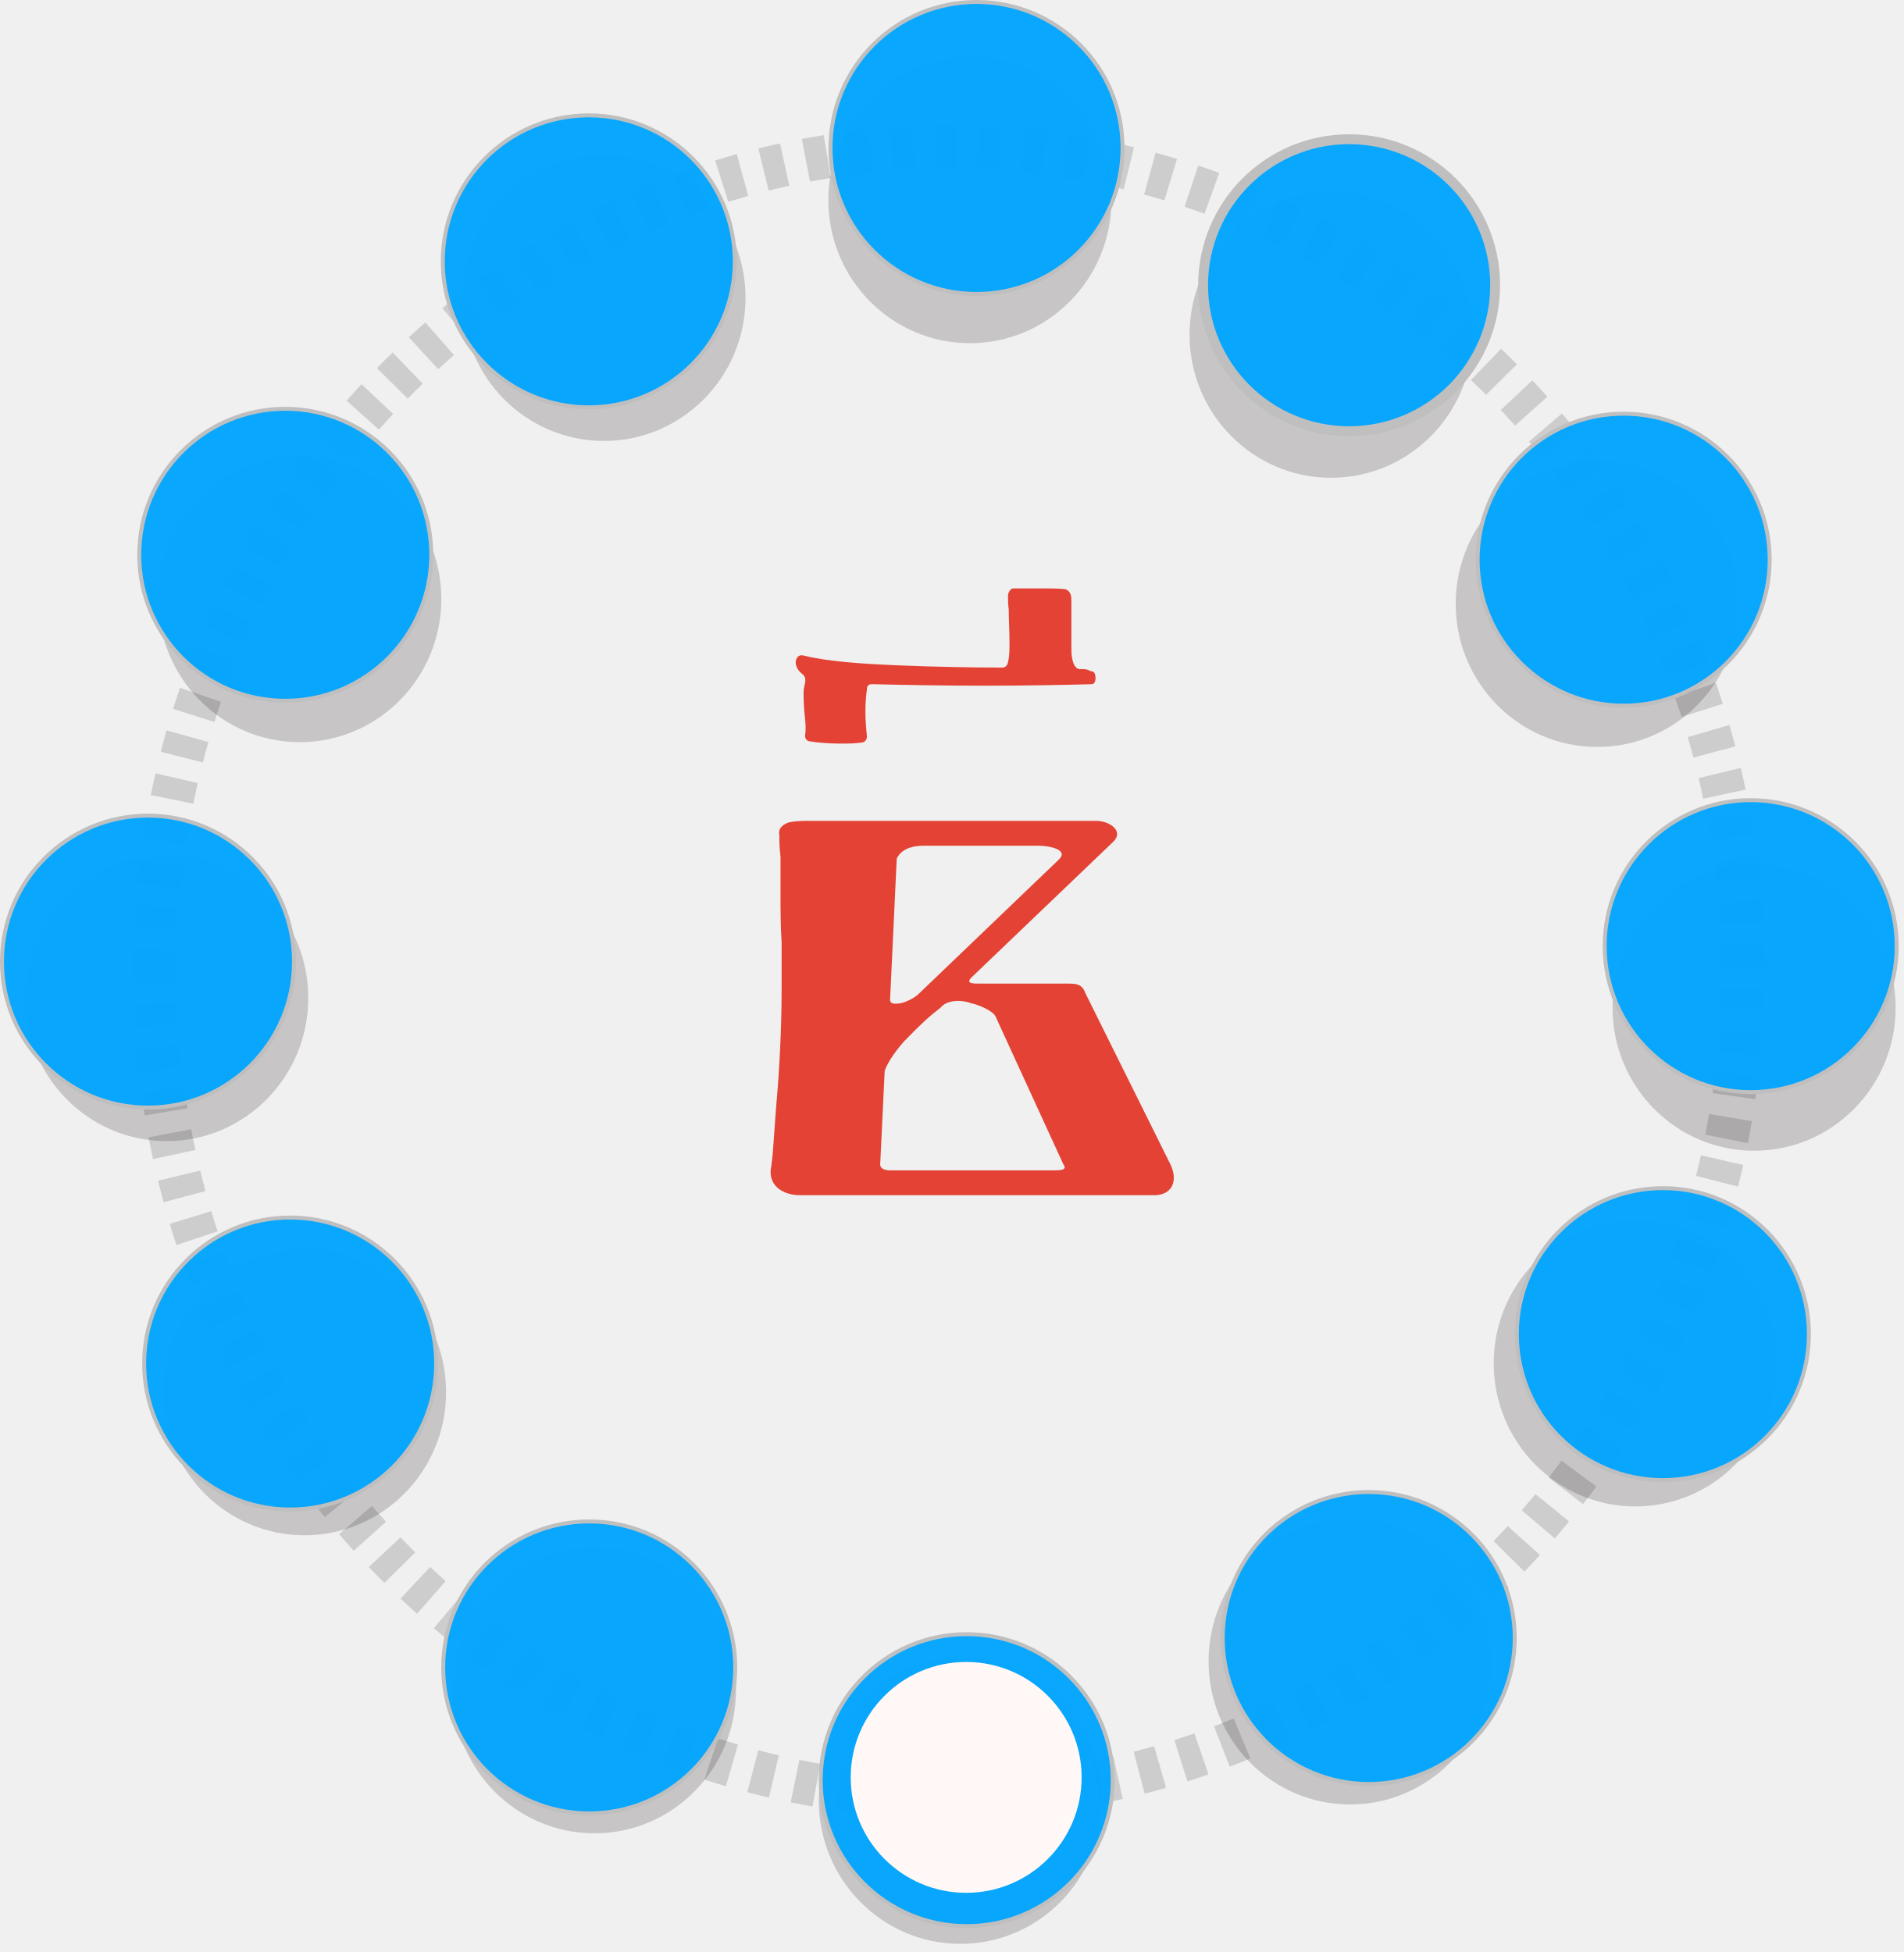
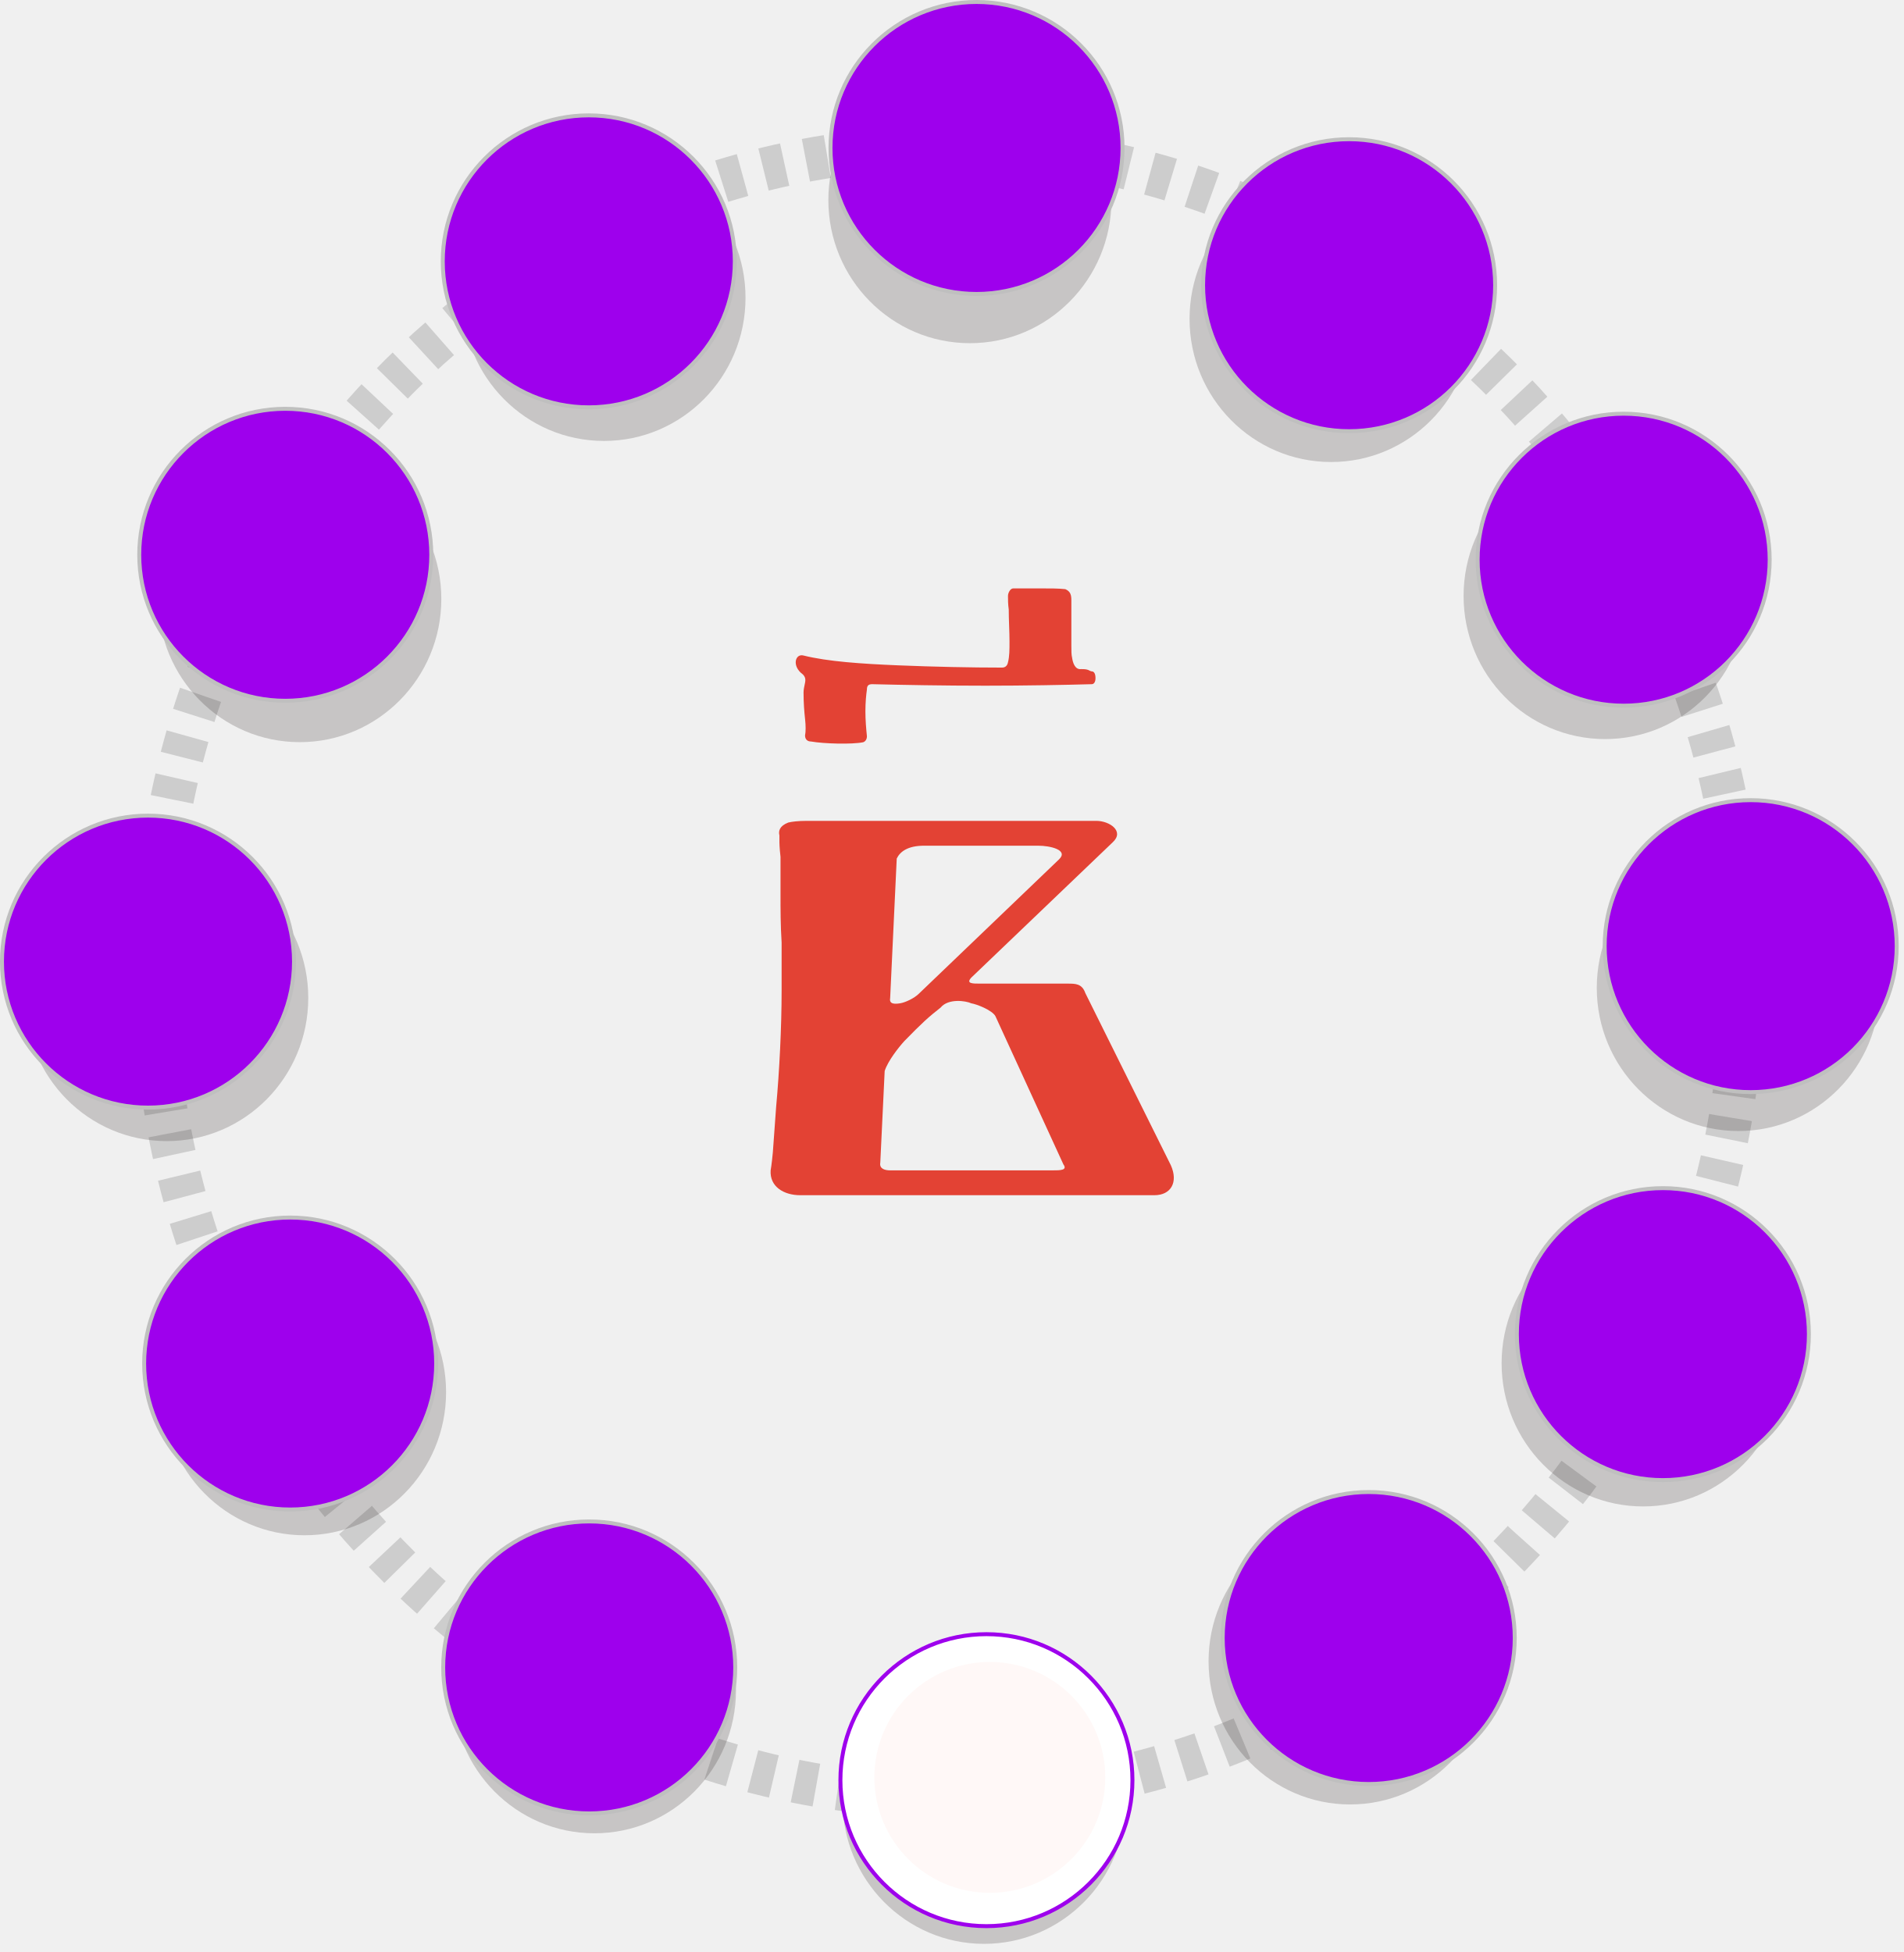
<svg xmlns="http://www.w3.org/2000/svg" xmlns:ns1="http://vectornator.io" height="100%" stroke-miterlimit="10" style="fill-rule:nonzero;clip-rule:evenodd;stroke-linecap:round;stroke-linejoin:round;" version="1.1" viewBox="0 0 482.936 495.296" width="100%" xml:space="preserve">
-   <defs>
-     <clipPath id="TextBounds">
-       <rect height="271" width="109.435" x="196.031" y="109.3" />
-     </clipPath>
-     <clipPath id="TextBounds_2">
-       <rect height="306.756" width="155.773" x="179.896" y="97.293" />
-     </clipPath>
-   </defs>
+   <defs />
  <g id="layer1" ns1:layerName="layer1">
-     <path d="M39.239 246.571C39.239 130.989 129.431 37.292 240.689 37.292C351.947 37.292 442.139 130.989 442.139 246.571C442.139 362.153 351.947 455.85 240.689 455.85C129.431 455.85 39.239 362.153 39.239 246.571Z" fill="#e4e4e4" fill-opacity="0" fill-rule="nonzero" opacity="1" stroke="#cdcdcd" stroke-dasharray="5.504,5.504" stroke-linecap="butt" stroke-linejoin="round" stroke-width="11.008" />
-     <g opacity="1">
-       <path d="M279.546 456.902C279.546 476.964 263.469 493.228 243.637 493.228C223.804 493.228 207.727 476.964 207.727 456.902C207.727 436.84 223.804 420.576 243.637 420.576C263.469 420.576 279.546 436.84 279.546 456.902Z" fill="#292121" fill-opacity="0.205" fill-rule="nonzero" opacity="1" stroke="none" />
-       <path d="M480.892 255.658C480.892 275.72 464.815 291.984 444.983 291.984C425.151 291.984 409.074 275.72 409.074 255.658C409.074 235.595 425.151 219.332 444.983 219.332C464.815 219.332 480.892 235.595 480.892 255.658Z" fill="#292121" fill-opacity="0.205" fill-rule="nonzero" opacity="1" stroke="none" />
-       <path d="M78.2 253.218C78.2 273.281 62.122 289.545 42.29 289.545C22.458 289.545 6.381 273.281 6.381 253.218C6.381 233.156 22.458 216.892 42.29 216.892C62.122 216.892 78.2 233.156 78.2 253.218Z" fill="#292121" fill-opacity="0.205" fill-rule="nonzero" opacity="1" stroke="none" />
-       <path d="M111.958 151.986C111.958 172.049 95.881 188.313 76.049 188.313C56.217 188.313 40.14 172.049 40.14 151.986C40.14 131.924 56.217 115.66 76.049 115.66C95.881 115.66 111.958 131.924 111.958 151.986Z" fill="#292121" fill-opacity="0.205" fill-rule="nonzero" opacity="1" stroke="none" />
-       <path d="M189.125 75.558C189.125 95.62 173.047 111.884 153.215 111.884C133.383 111.884 117.306 95.62 117.306 75.558C117.306 55.496 133.383 39.232 153.215 39.232C173.047 39.232 189.125 55.496 189.125 75.558Z" fill="#292121" fill-opacity="0.205" fill-rule="nonzero" opacity="1" stroke="none" />
-       <path d="M373.588 84.905C373.588 104.967 357.511 121.231 337.678 121.231C317.846 121.231 301.769 104.967 301.769 84.905C301.769 64.843 317.846 48.579 337.678 48.579C357.511 48.579 373.588 64.843 373.588 84.905Z" fill="#292121" fill-opacity="0.205" fill-rule="nonzero" opacity="1" stroke="none" />
-       <path d="M441.105 153.206C441.105 173.268 425.028 189.532 405.196 189.532C385.364 189.532 369.287 173.268 369.287 153.206C369.287 133.144 385.364 116.88 405.196 116.88C425.028 116.88 441.105 133.144 441.105 153.206Z" fill="#292121" fill-opacity="0.205" fill-rule="nonzero" opacity="1" stroke="none" />
-       <path d="M450.75 345.913C450.75 365.975 434.673 382.239 414.841 382.239C395.009 382.239 378.932 365.975 378.932 345.913C378.932 325.85 395.009 309.587 414.841 309.587C434.673 309.587 450.75 325.85 450.75 345.913Z" fill="#292121" fill-opacity="0.205" fill-rule="nonzero" opacity="1" stroke="none" />
-       <path d="M378.41 421.532C378.41 441.594 362.333 457.858 342.501 457.858C322.669 457.858 306.592 441.594 306.592 421.532C306.592 401.47 322.669 385.206 342.501 385.206C362.333 385.206 378.41 401.47 378.41 421.532Z" fill="#292121" fill-opacity="0.205" fill-rule="nonzero" opacity="1" stroke="none" />
-       <path d="M186.71 428.85C186.71 448.912 170.632 465.176 150.8 465.176C130.968 465.176 114.891 448.912 114.891 428.85C114.891 408.788 130.968 392.524 150.8 392.524C170.632 392.524 186.71 408.788 186.71 428.85Z" fill="#292121" fill-opacity="0.205" fill-rule="nonzero" opacity="1" stroke="none" />
-       <path d="M113.164 353.231C113.164 373.293 97.087 389.557 77.255 389.557C57.422 389.557 41.345 373.293 41.345 353.231C41.345 333.168 57.422 316.905 77.255 316.905C97.087 316.905 113.164 333.168 113.164 353.231Z" fill="#292121" fill-opacity="0.205" fill-rule="nonzero" opacity="1" stroke="none" />
-       <path d="M281.957 50.755C281.957 70.817 265.88 87.081 246.048 87.081C226.216 87.081 210.139 70.817 210.139 50.755C210.139 30.692 226.216 14.428 246.048 14.428C265.88 14.428 281.957 30.692 281.957 50.755Z" fill="#292121" fill-opacity="0.205" fill-rule="nonzero" opacity="1" stroke="none" />
+     <path d="M39.239 246.571C39.239 130.989 129.431 37.292 240.689 37.292C351.947 37.292 442.139 130.989 442.139 246.571C442.139 362.153 351.947 455.85 240.689 455.85C129.431 455.85 39.239 362.153 39.239 246.571Z" fill="#e4e4e4" fill-opacity="0" fill-rule="nonzero" opacity="1" stroke="#cdcdcd" stroke-dasharray="5.504" stroke-linecap="butt" stroke-linejoin="round" stroke-width="11.008" ns1:layerName="path" />
+     <g opacity="1" ns1:layerName="g">
+       <path d="M285.546 456.902C285.546 476.964 269.469 493.228 249.637 493.228C229.804 493.228 213.727 476.964 213.727 456.902C213.727 436.84 229.804 420.576 249.637 420.576C269.469 420.576 285.546 436.84 285.546 456.902Z" fill="#292121" fill-opacity="0.205" fill-rule="nonzero" opacity="1" stroke="none" ns1:layerName="path" />
+       <path d="M476.892 250.658C476.892 270.72 460.815 286.984 440.983 286.984C421.151 286.984 405.074 270.72 405.074 250.658C405.074 230.595 421.151 214.332 440.983 214.332C460.815 214.332 476.892 230.595 476.892 250.658Z" fill="#292121" fill-opacity="0.205" fill-rule="nonzero" opacity="1" stroke="none" ns1:layerName="path" />
+       <path d="M78.2 253.218C78.2 273.281 62.122 289.545 42.29 289.545C22.458 289.545 6.381 273.281 6.381 253.218C6.381 233.156 22.458 216.892 42.29 216.892C62.122 216.892 78.2 233.156 78.2 253.218Z" fill="#292121" fill-opacity="0.205" fill-rule="nonzero" opacity="1" stroke="none" ns1:layerName="path" />
+       <path d="M111.958 151.986C111.958 172.049 95.881 188.313 76.049 188.313C56.217 188.313 40.14 172.049 40.14 151.986C40.14 131.924 56.217 115.66 76.049 115.66C95.881 115.66 111.958 131.924 111.958 151.986Z" fill="#292121" fill-opacity="0.205" fill-rule="nonzero" opacity="1" stroke="none" ns1:layerName="path" />
+       <path d="M189.125 75.558C189.125 95.62 173.047 111.884 153.215 111.884C133.383 111.884 117.306 95.62 117.306 75.558C117.306 55.496 133.383 39.232 153.215 39.232C173.047 39.232 189.125 55.496 189.125 75.558Z" fill="#292121" fill-opacity="0.205" fill-rule="nonzero" opacity="1" stroke="none" ns1:layerName="path" />
+       <path d="M373.588 80.905C373.588 100.967 357.511 117.231 337.678 117.231C317.846 117.231 301.769 100.967 301.769 80.905C301.769 60.843 317.846 44.579 337.678 44.579C357.511 44.579 373.588 60.843 373.588 80.905Z" fill="#292121" fill-opacity="0.205" fill-rule="nonzero" opacity="1" stroke="none" ns1:layerName="path" />
+       <path d="M443.105 151.206C443.105 171.268 427.028 187.532 407.196 187.532C387.364 187.532 371.287 171.268 371.287 151.206C371.287 131.144 387.364 114.88 407.196 114.88C427.028 114.88 443.105 131.144 443.105 151.206Z" fill="#292121" fill-opacity="0.205" fill-rule="nonzero" opacity="1" stroke="none" ns1:layerName="path" />
+       <path d="M452.75 345.913C452.75 365.975 436.673 382.239 416.841 382.239C397.009 382.239 380.932 365.975 380.932 345.913C380.932 325.85 397.009 309.587 416.841 309.587C436.673 309.587 452.75 325.85 452.75 345.913Z" fill="#292121" fill-opacity="0.205" fill-rule="nonzero" opacity="1" stroke="none" ns1:layerName="path" />
+       <path d="M378.41 421.532C378.41 441.594 362.333 457.858 342.501 457.858C322.669 457.858 306.592 441.594 306.592 421.532C306.592 401.47 322.669 385.206 342.501 385.206C362.333 385.206 378.41 401.47 378.41 421.532Z" fill="#292121" fill-opacity="0.205" fill-rule="nonzero" opacity="1" stroke="none" ns1:layerName="path" />
+       <path d="M186.71 428.85C186.71 448.912 170.632 465.176 150.8 465.176C130.968 465.176 114.891 448.912 114.891 428.85C114.891 408.788 130.968 392.524 150.8 392.524C170.632 392.524 186.71 408.788 186.71 428.85Z" fill="#292121" fill-opacity="0.205" fill-rule="nonzero" opacity="1" stroke="none" ns1:layerName="path" />
+       <path d="M113.164 353.231C113.164 373.293 97.087 389.557 77.255 389.557C57.422 389.557 41.345 373.293 41.345 353.231C41.345 333.168 57.422 316.905 77.255 316.905C97.087 316.905 113.164 333.168 113.164 353.231Z" fill="#292121" fill-opacity="0.205" fill-rule="nonzero" opacity="1" stroke="none" ns1:layerName="path" />
+       <path d="M281.957 50.755C281.957 70.817 265.88 87.081 246.048 87.081C226.216 87.081 210.139 70.817 210.139 50.755C210.139 30.692 226.216 14.428 246.048 14.428C265.88 14.428 281.957 30.692 281.957 50.755Z" fill="#292121" fill-opacity="0.205" fill-rule="nonzero" opacity="1" stroke="none" ns1:layerName="path" />
    </g>
-     <g opacity="1">
-       <path d="M284.769 37.543C284.769 58.001 268.185 74.585 247.727 74.585C227.269 74.585 210.685 58.001 210.685 37.543C210.685 17.085 227.269 0.501 247.727 0.501C268.185 0.501 284.769 17.085 284.769 37.543Z" fill="#00a5ff" fill-opacity="0.958" fill-rule="nonzero" opacity="1" stroke="#bfbfbf" stroke-linecap="butt" stroke-linejoin="miter" stroke-width="1.003" />
-       <path d="M282.281 451.692C282.281 472.15 265.697 488.734 245.24 488.734C224.782 488.734 208.198 472.15 208.198 451.692C208.198 431.235 224.782 414.651 245.24 414.651C265.697 414.651 282.281 431.235 282.281 451.692Z" fill="#00a5ff" fill-opacity="0.958" fill-rule="nonzero" opacity="1" stroke="#bfbfbf" stroke-linecap="butt" stroke-linejoin="miter" stroke-width="1.003" />
-       <path d="M481.161 240.071C481.161 260.529 464.577 277.113 444.119 277.113C423.662 277.113 407.078 260.529 407.078 240.071C407.078 219.614 423.662 203.029 444.119 203.029C464.577 203.029 481.161 219.614 481.161 240.071Z" fill="#00a5ff" fill-opacity="0.958" fill-rule="nonzero" opacity="1" stroke="#bfbfbf" stroke-linecap="butt" stroke-linejoin="miter" stroke-width="1.003" />
-       <path d="M74.585 243.996C74.585 264.454 58.001 281.038 37.543 281.038C17.085 281.038 0.501 264.454 0.501 243.996C0.501 223.538 17.085 206.954 37.543 206.954C58.001 206.954 74.585 223.538 74.585 243.996Z" fill="#00a5ff" fill-opacity="0.958" fill-rule="nonzero" opacity="1" stroke="#bfbfbf" stroke-linecap="butt" stroke-linejoin="miter" stroke-width="1.003" />
-       <path d="M109.408 140.77C109.408 161.227 92.824 177.811 72.367 177.811C51.909 177.811 35.325 161.227 35.325 140.77C35.325 120.312 51.909 103.728 72.367 103.728C92.824 103.728 109.408 120.312 109.408 140.77Z" fill="#00a5ff" fill-opacity="0.958" fill-rule="nonzero" opacity="1" stroke="#bfbfbf" stroke-linecap="butt" stroke-linejoin="miter" stroke-width="1.003" />
-       <path d="M186.406 66.314C186.406 86.771 169.822 103.355 149.364 103.355C128.907 103.355 112.323 86.771 112.323 66.314C112.323 45.856 128.907 29.272 149.364 29.272C169.822 29.272 186.406 45.856 186.406 66.314Z" fill="#00a5ff" fill-opacity="0.958" fill-rule="nonzero" opacity="1" stroke="#bfbfbf" stroke-linecap="butt" stroke-linejoin="miter" stroke-width="1.003" />
-       <path d="M379.289 72.367C379.289 92.824 362.705 109.408 342.247 109.408C321.79 109.408 305.206 92.824 305.206 72.367C305.206 51.909 321.79 35.325 342.247 35.325C362.705 35.325 379.289 51.909 379.289 72.367Z" fill="#00a5ff" fill-opacity="0.958" fill-rule="nonzero" opacity="1" stroke="#bfbfbf" stroke-linecap="butt" stroke-linejoin="miter" stroke-width="2.504" />
-       <path d="M448.936 142.013C448.936 162.471 432.352 179.055 411.894 179.055C391.437 179.055 374.852 162.471 374.852 142.013C374.852 121.556 391.437 104.971 411.894 104.971C432.352 104.971 448.936 121.556 448.936 142.013Z" fill="#00a5ff" fill-opacity="0.958" fill-rule="nonzero" opacity="1" stroke="#bfbfbf" stroke-linecap="butt" stroke-linejoin="miter" stroke-width="1.003" />
-       <path d="M458.886 338.516C458.886 358.974 442.301 375.558 421.844 375.558C401.386 375.558 384.802 358.974 384.802 338.516C384.802 318.059 401.386 301.475 421.844 301.475C442.301 301.475 458.886 318.059 458.886 338.516Z" fill="#00a5ff" fill-opacity="0.958" fill-rule="nonzero" opacity="1" stroke="#bfbfbf" stroke-linecap="butt" stroke-linejoin="miter" stroke-width="1.003" />
-       <path d="M384.264 415.625C384.264 436.083 367.68 452.667 347.222 452.667C326.765 452.667 310.18 436.083 310.18 415.625C310.18 395.168 326.765 378.584 347.222 378.584C367.68 378.584 384.264 395.168 384.264 415.625Z" fill="#00a5ff" fill-opacity="0.958" fill-rule="nonzero" opacity="1" stroke="#bfbfbf" stroke-linecap="butt" stroke-linejoin="miter" stroke-width="1.003" />
-       <path d="M186.517 423.087C186.517 443.545 169.933 460.129 149.475 460.129C129.018 460.129 112.434 443.545 112.434 423.087C112.434 402.63 129.018 386.046 149.475 386.046C169.933 386.046 186.517 402.63 186.517 423.087Z" fill="#00a5ff" fill-opacity="0.958" fill-rule="nonzero" opacity="1" stroke="#bfbfbf" stroke-linecap="butt" stroke-linejoin="miter" stroke-width="1.003" />
-       <path d="M110.652 345.979C110.652 366.436 94.068 383.02 73.61 383.02C53.153 383.02 36.568 366.436 36.568 345.979C36.568 325.521 53.153 308.937 73.61 308.937C94.068 308.937 110.652 325.521 110.652 345.979Z" fill="#00a5ff" fill-opacity="0.958" fill-rule="nonzero" opacity="1" stroke="#bfbfbf" stroke-linecap="butt" stroke-linejoin="miter" stroke-width="1.003" />
+     <g opacity="1" ns1:layerName="g">
+       <path d="M284.769 37.543C284.769 58.001 268.185 74.585 247.727 74.585C227.269 74.585 210.685 58.001 210.685 37.543C210.685 17.085 227.269 0.501 247.727 0.501C268.185 0.501 284.769 17.085 284.769 37.543Z" fill="#9e00ed" fill-rule="nonzero" opacity="1" stroke="#bfbfbf" stroke-linecap="butt" stroke-linejoin="miter" stroke-width="1.003" ns1:layerName="path" />
+       <path d="M287.281 451.692C287.281 472.15 270.697 488.734 250.24 488.734C229.782 488.734 213.198 472.15 213.198 451.692C213.198 431.235 229.782 414.651 250.24 414.651C270.697 414.651 287.281 431.235 287.281 451.692Z" fill="#ffffff" fill-rule="nonzero" opacity="1" stroke="#9e00ed" stroke-linecap="butt" stroke-linejoin="miter" stroke-width="1.003" ns1:layerName="path" />
+       <path d="M481.161 240.071C481.161 260.529 464.577 277.113 444.119 277.113C423.662 277.113 407.078 260.529 407.078 240.071C407.078 219.614 423.662 203.029 444.119 203.029C464.577 203.029 481.161 219.614 481.161 240.071Z" fill="#9e00ed" fill-rule="nonzero" opacity="1" stroke="#bfbfbf" stroke-linecap="butt" stroke-linejoin="miter" stroke-width="1.003" ns1:layerName="path" />
+       <path d="M74.585 243.996C74.585 264.454 58.001 281.038 37.543 281.038C17.085 281.038 0.501 264.454 0.501 243.996C0.501 223.538 17.085 206.954 37.543 206.954C58.001 206.954 74.585 223.538 74.585 243.996Z" fill="#9e00ed" fill-rule="nonzero" opacity="1" stroke="#bfbfbf" stroke-linecap="butt" stroke-linejoin="miter" stroke-width="1.003" ns1:layerName="path" />
+       <path d="M109.408 140.77C109.408 161.227 92.824 177.811 72.367 177.811C51.909 177.811 35.325 161.227 35.325 140.77C35.325 120.312 51.909 103.728 72.367 103.728C92.824 103.728 109.408 120.312 109.408 140.77Z" fill="#9e00ed" fill-rule="nonzero" opacity="1" stroke="#bfbfbf" stroke-linecap="butt" stroke-linejoin="miter" stroke-width="1.003" ns1:layerName="path" />
+       <path d="M186.406 66.314C186.406 86.771 169.822 103.355 149.364 103.355C128.907 103.355 112.323 86.771 112.323 66.314C112.323 45.856 128.907 29.272 149.364 29.272C169.822 29.272 186.406 45.856 186.406 66.314Z" fill="#9e00ed" fill-rule="nonzero" opacity="1" stroke="#bfbfbf" stroke-linecap="butt" stroke-linejoin="miter" stroke-width="1.003" ns1:layerName="path" />
+       <path d="M379.289 72.367C379.289 92.824 362.705 109.408 342.247 109.408C321.79 109.408 305.206 92.824 305.206 72.367C305.206 51.909 321.79 35.325 342.247 35.325C362.705 35.325 379.289 51.909 379.289 72.367Z" fill="#9e00ed" fill-rule="nonzero" opacity="1" stroke="#bfbfbf" stroke-linecap="butt" stroke-linejoin="miter" stroke-width="1" ns1:layerName="path" />
+       <path d="M448.936 142.013C448.936 162.471 432.352 179.055 411.894 179.055C391.437 179.055 374.852 162.471 374.852 142.013C374.852 121.556 391.437 104.971 411.894 104.971C432.352 104.971 448.936 121.556 448.936 142.013Z" fill="#9e00ed" fill-rule="nonzero" opacity="1" stroke="#bfbfbf" stroke-linecap="butt" stroke-linejoin="miter" stroke-width="1.003" ns1:layerName="path" />
+       <path d="M458.886 338.516C458.886 358.974 442.301 375.558 421.844 375.558C401.386 375.558 384.802 358.974 384.802 338.516C384.802 318.059 401.386 301.475 421.844 301.475C442.301 301.475 458.886 318.059 458.886 338.516Z" fill="#9e00ed" fill-rule="nonzero" opacity="1" stroke="#bfbfbf" stroke-linecap="butt" stroke-linejoin="miter" stroke-width="1.003" ns1:layerName="path" />
+       <path d="M384.264 415.625C384.264 436.083 367.68 452.667 347.222 452.667C326.765 452.667 310.18 436.083 310.18 415.625C310.18 395.168 326.765 378.584 347.222 378.584C367.68 378.584 384.264 395.168 384.264 415.625Z" fill="#9e00ed" fill-rule="nonzero" opacity="1" stroke="#bfbfbf" stroke-linecap="butt" stroke-linejoin="miter" stroke-width="1.003" ns1:layerName="path" />
+       <path d="M186.517 423.087C186.517 443.545 169.933 460.129 149.475 460.129C129.018 460.129 112.434 443.545 112.434 423.087C112.434 402.63 129.018 386.046 149.475 386.046C169.933 386.046 186.517 402.63 186.517 423.087Z" fill="#9e00ed" fill-rule="nonzero" opacity="1" stroke="#bfbfbf" stroke-linecap="butt" stroke-linejoin="miter" stroke-width="1.003" ns1:layerName="path" />
+       <path d="M110.652 345.979C110.652 366.436 94.068 383.02 73.61 383.02C53.153 383.02 36.568 366.436 36.568 345.979C36.568 325.521 53.153 308.937 73.61 308.937C94.068 308.937 110.652 325.521 110.652 345.979Z" fill="#9e00ed" fill-rule="nonzero" opacity="1" stroke="#bfbfbf" stroke-linecap="butt" stroke-linejoin="miter" stroke-width="1.003" ns1:layerName="path" />
    </g>
-     <g opacity="1">
-       <path clip-path="url(#TextBounds)" d="M276.953 173.603C277.527 173.603 277.909 173.029 277.909 172.072C277.909 170.924 277.527 170.35 276.953 170.35C276.761 170.35 276.378 170.158 275.996 169.967C275.422 169.775 274.847 169.775 274.273 169.775C272.742 169.967 272.168 168.244 271.977 166.905C271.785 166.139 271.785 165.182 271.785 163.843L271.785 152.36C271.785 151.02 271.594 150.064 270.254 149.489C268.532 149.298 266.427 149.298 263.556 149.298L257.049 149.298C256.284 149.298 255.71 150.446 255.71 151.212C255.71 152.169 255.71 153.317 255.901 154.657C255.901 157.336 256.092 160.207 256.092 162.695C256.092 164.991 256.092 166.522 255.71 168.053C255.518 169.01 254.944 169.393 254.179 169.393C246.523 169.393 236.955 169.201 227.768 168.819C218.582 168.436 209.97 167.862 203.846 166.331C201.741 165.757 200.784 169.01 203.655 171.115C204.229 171.689 204.42 172.263 204.229 173.22C204.038 174.177 203.846 174.943 203.846 175.708C203.846 178.387 204.038 180.684 204.229 182.406C204.42 184.129 204.42 185.66 204.229 186.617C204.229 187.574 204.803 188.148 205.76 188.148C209.013 188.722 216.094 188.913 218.965 188.339C219.539 188.148 219.922 187.574 219.922 186.808C219.731 184.894 219.539 182.789 219.539 180.493C219.539 178.196 219.731 176.282 219.922 174.943C219.922 173.986 220.305 173.603 221.262 173.603C228.917 173.794 239.443 173.986 249.968 173.986C260.111 173.986 270.254 173.794 276.953 173.603Z" fill="#e34234" opacity="1" stroke="none" />
-       <path clip-path="url(#TextBounds_2)" d="M275.326 251.972C274.492 249.581 272.823 249.581 270.876 249.581L248.625 249.581C246.678 249.581 245.009 249.581 246.4 248.059L282.28 213.716C285.339 210.89 281.445 208.282 278.108 208.282L204.679 208.282C202.454 208.282 200.785 208.499 199.95 208.716C197.725 209.586 197.447 210.89 197.725 211.977L197.725 213.716C197.725 213.716 197.725 215.02 198.003 217.411L198.003 226.975C198.003 230.67 198.003 234.8 198.282 239.147L198.282 251.32C198.282 260.666 197.725 271.752 196.891 280.881L196.056 292.402C195.778 295.445 195.5 296.966 195.5 296.966C195.222 301.096 198.838 303.27 203.01 303.27L292.849 303.27C297.021 303.27 298.968 300.009 297.021 295.662L275.326 251.972ZM233.049 252.189C231.936 253.276 229.711 254.363 228.321 254.58C226.93 254.798 225.539 254.798 225.817 253.276L227.486 217.846C228.321 216.107 230.268 214.585 234.44 214.585L263.366 214.585C266.426 214.585 271.154 215.672 268.651 218.063L233.049 252.189ZM269.763 295.445C270.876 296.966 268.929 296.966 266.982 296.966L225.817 296.966C224.427 296.966 223.036 296.532 223.314 295.01L224.427 271.752C225.261 269.144 228.042 265.666 229.433 264.144C233.883 259.58 235.552 258.058 238.612 255.667C240.559 253.276 245.009 253.928 246.4 254.58C247.79 254.798 251.684 256.319 252.519 257.841L269.763 295.445Z" fill="#e34234" opacity="1" stroke="none" />
+     <g opacity="1" ns1:layerName="g">
+       <g opacity="1" ns1:layerName="rect">
+         <clipPath clip-rule="nonzero" id="ClipPath">
+           <path d="M196.031 109.3L305.466 109.3L305.466 109.3L305.466 380.3L305.466 380.3L196.031 380.3L196.031 380.3L196.031 109.3L196.031 109.3Z" />
+         </clipPath>
+         <g clip-path="url(#ClipPath)">
+           <path d="M276.953 173.603C277.527 173.603 277.909 173.029 277.909 172.072C277.909 170.924 277.527 170.35 276.953 170.35C276.761 170.35 276.378 170.158 275.996 169.967C275.422 169.775 274.847 169.775 274.273 169.775C272.742 169.967 272.168 168.244 271.977 166.905C271.785 166.139 271.785 165.182 271.785 163.843L271.785 152.36C271.785 151.02 271.594 150.064 270.254 149.489C268.532 149.298 266.427 149.298 263.556 149.298L257.049 149.298C256.284 149.298 255.71 150.446 255.71 151.212C255.71 152.169 255.71 153.317 255.901 154.657C255.901 157.336 256.092 160.207 256.092 162.695C256.092 164.991 256.092 166.522 255.71 168.053C255.518 169.01 254.944 169.393 254.179 169.393C246.523 169.393 236.955 169.201 227.768 168.819C218.582 168.436 209.97 167.862 203.846 166.331C201.741 165.757 200.784 169.01 203.655 171.115C204.229 171.689 204.42 172.263 204.229 173.22C204.038 174.177 203.846 174.943 203.846 175.708C203.846 178.387 204.038 180.684 204.229 182.406C204.42 184.129 204.42 185.66 204.229 186.617C204.229 187.574 204.803 188.148 205.76 188.148C209.013 188.722 216.094 188.913 218.965 188.339C219.539 188.148 219.922 187.574 219.922 186.808C219.731 184.894 219.539 182.789 219.539 180.493C219.539 178.196 219.731 176.282 219.922 174.943C219.922 173.986 220.305 173.603 221.262 173.603C228.917 173.794 239.443 173.986 249.968 173.986C260.111 173.986 270.254 173.794 276.953 173.603Z" fill="#e34234" fill-rule="nonzero" opacity="1" stroke="none" ns1:layerName="path" />
+         </g>
+       </g>
+       <g opacity="1" ns1:layerName="rect">
+         <clipPath clip-rule="nonzero" id="ClipPath_2">
+           <path d="M179.896 97.293L335.669 97.293L335.669 97.293L335.669 404.049L335.669 404.049L179.896 404.049L179.896 404.049L179.896 97.293L179.896 97.293Z" />
+         </clipPath>
+         <g clip-path="url(#ClipPath_2)">
+           <path d="M275.326 251.972C274.492 249.581 272.823 249.581 270.876 249.581L248.625 249.581C246.678 249.581 245.009 249.581 246.4 248.059L282.28 213.716C285.339 210.89 281.445 208.282 278.108 208.282L204.679 208.282C202.454 208.282 200.785 208.499 199.95 208.716C197.725 209.586 197.447 210.89 197.725 211.977L197.725 213.716C197.725 213.716 197.725 215.02 198.003 217.411L198.003 226.975C198.003 230.67 198.003 234.8 198.282 239.147L198.282 251.32C198.282 260.666 197.725 271.752 196.891 280.881L196.056 292.402C195.778 295.445 195.5 296.966 195.5 296.966C195.222 301.096 198.838 303.27 203.01 303.27L292.849 303.27C297.021 303.27 298.968 300.009 297.021 295.662L275.326 251.972ZM233.049 252.189C231.936 253.276 229.711 254.363 228.321 254.58C226.93 254.798 225.539 254.798 225.817 253.276L227.486 217.846C228.321 216.107 230.268 214.585 234.44 214.585L263.366 214.585C266.426 214.585 271.154 215.672 268.651 218.063L233.049 252.189ZM269.763 295.445C270.876 296.966 268.929 296.966 266.982 296.966L225.817 296.966C224.427 296.966 223.036 296.532 223.314 295.01L224.427 271.752C225.261 269.144 228.042 265.666 229.433 264.144C233.883 259.58 235.552 258.058 238.612 255.667C240.559 253.276 245.009 253.928 246.4 254.58C247.79 254.798 251.684 256.319 252.519 257.841L269.763 295.445Z" fill="#e34234" fill-rule="nonzero" opacity="1" stroke="none" ns1:layerName="path" />
+         </g>
+       </g>
    </g>
-     <path d="M274.388 450.992C274.388 467.168 261.275 480.281 245.1 480.281C228.924 480.281 215.811 467.168 215.811 450.992C215.811 434.816 228.924 421.703 245.1 421.703C261.275 421.703 274.388 434.816 274.388 450.992Z" fill="#fff8f7" fill-rule="nonzero" opacity="1" stroke="none" />
+     <path d="M280.388 450.992C280.388 467.168 267.275 480.281 251.1 480.281C234.924 480.281 221.811 467.168 221.811 450.992C221.811 434.816 234.924 421.703 251.1 421.703C267.275 421.703 280.388 434.816 280.388 450.992Z" fill="#fff8f7" fill-rule="nonzero" opacity="1" stroke="none" ns1:layerName="path" />
  </g>
</svg>
